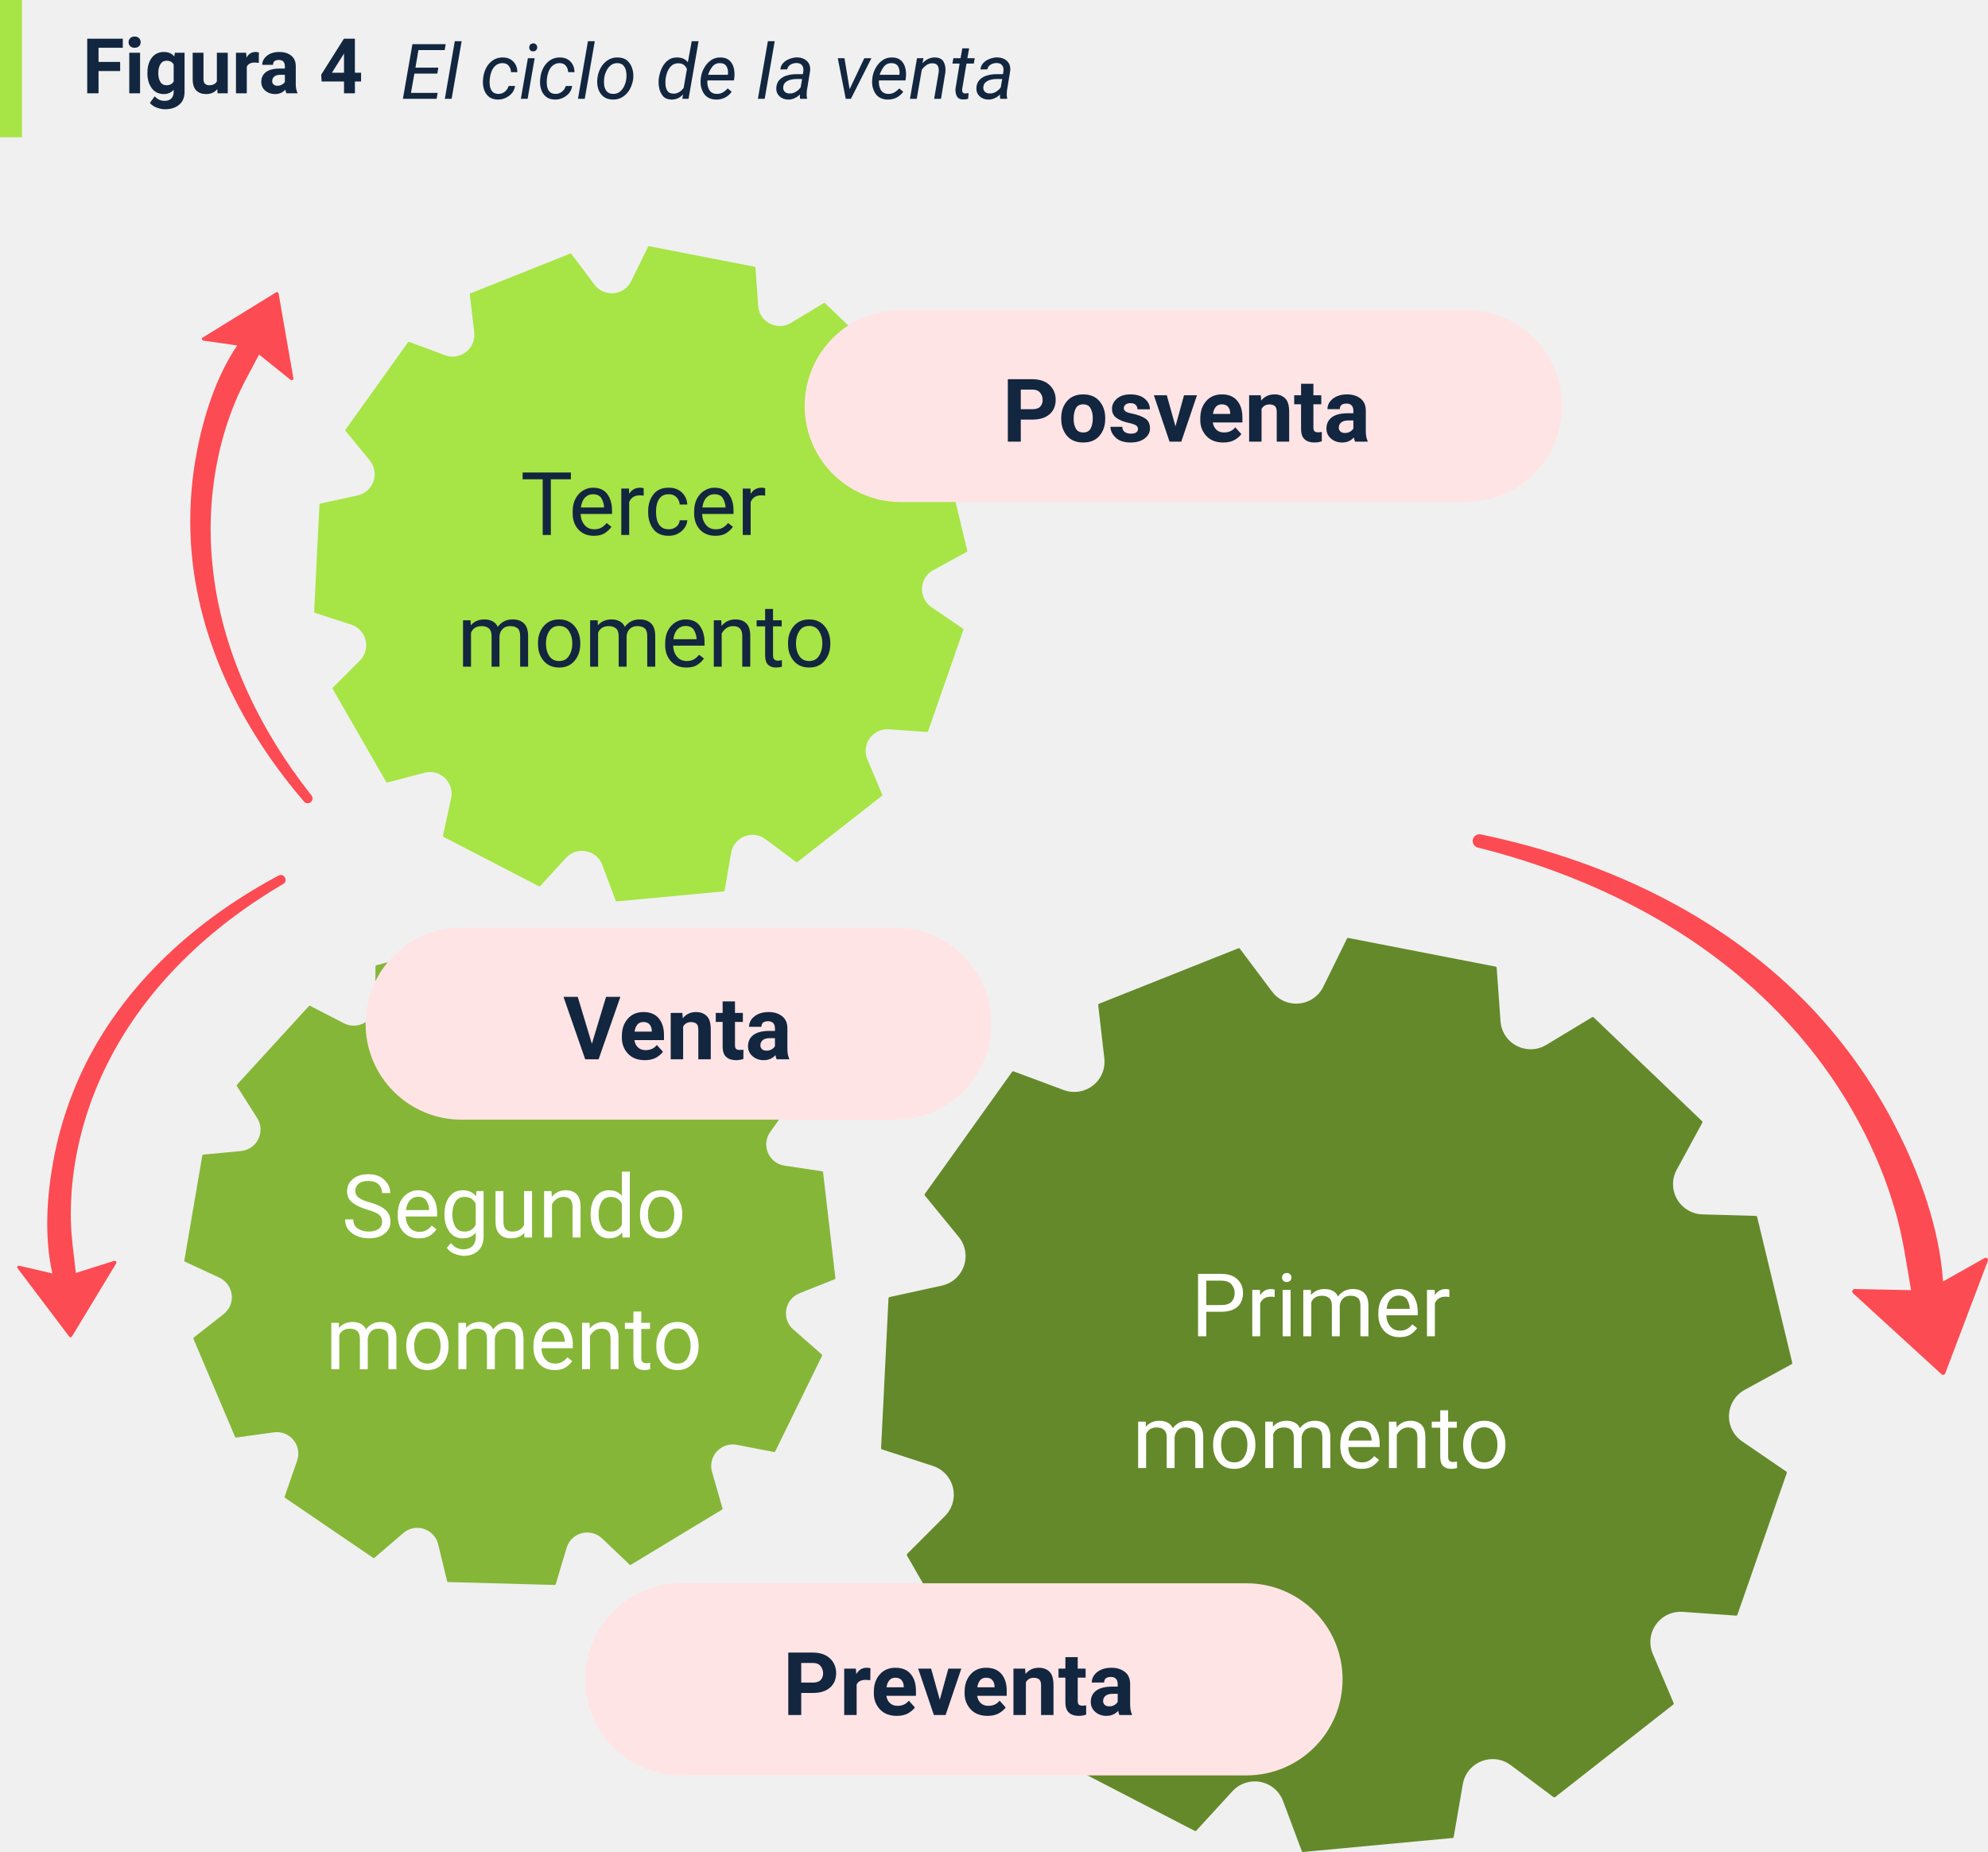
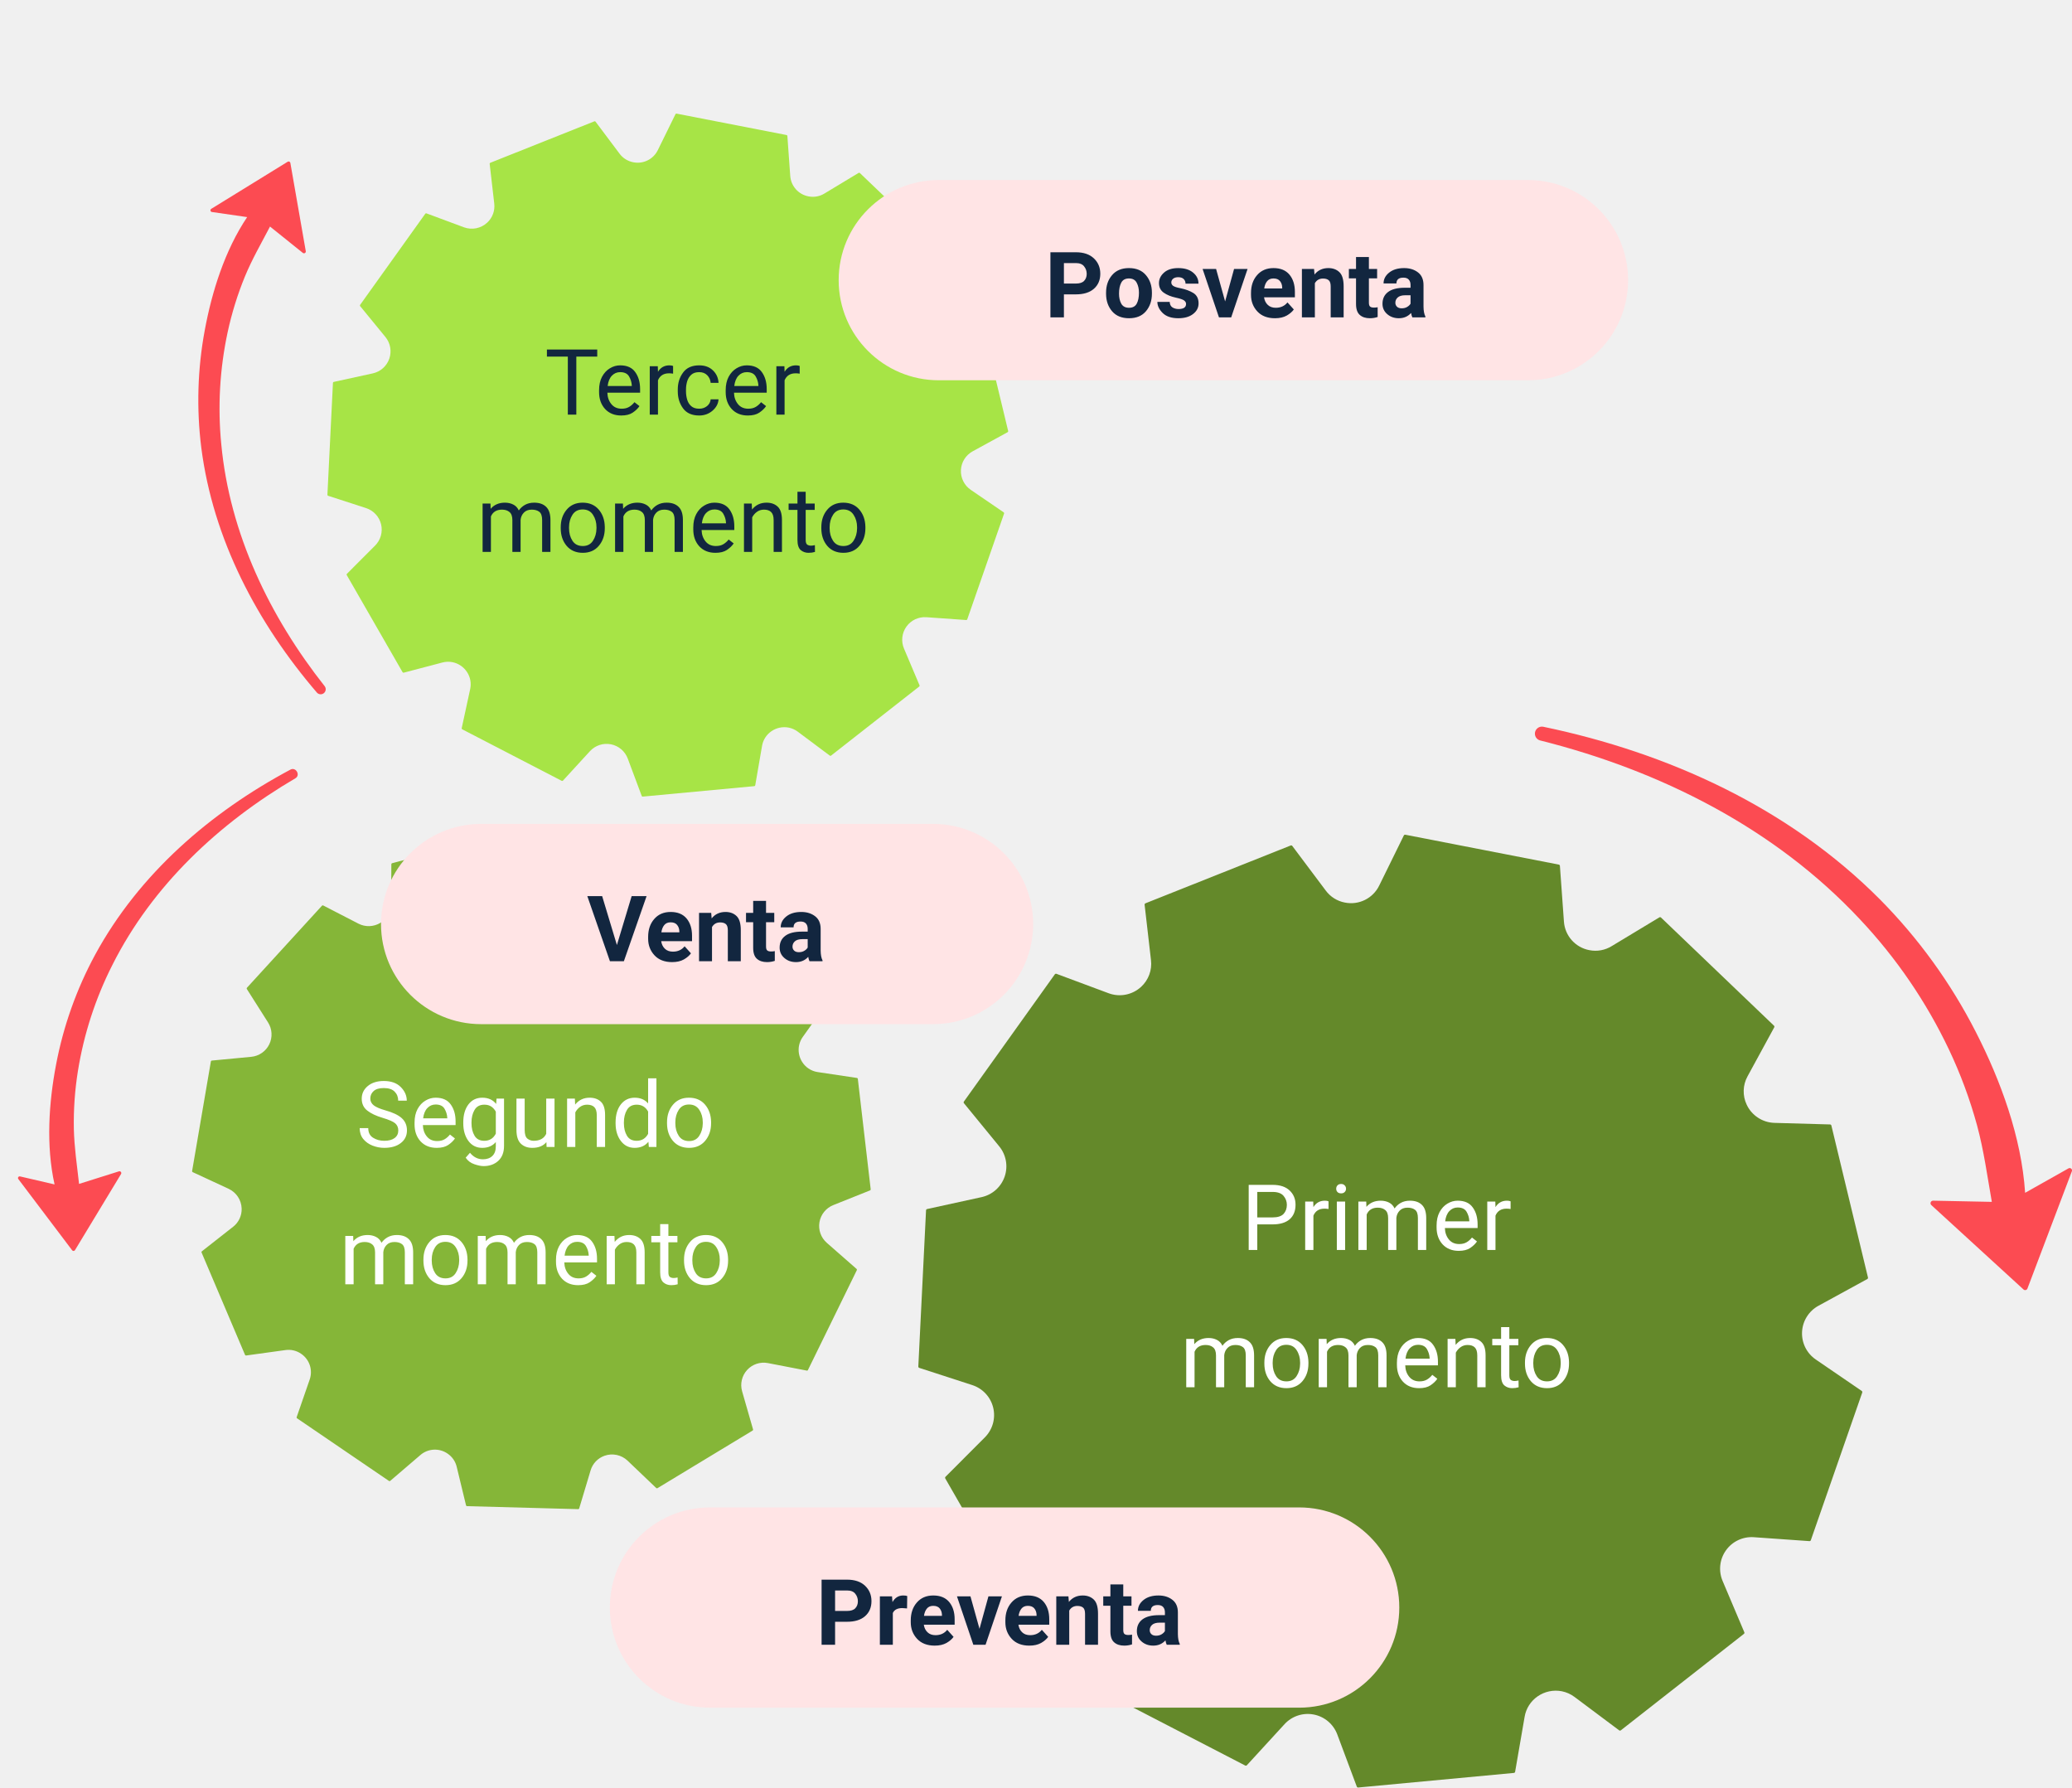
- <svg xmlns="http://www.w3.org/2000/svg" width="362.198" height="337.422" viewBox="0 0 362.198 337.422">
+ <svg xmlns="http://www.w3.org/2000/svg" width="362.198" height="312.422" viewBox="0 0 362.198 312.422">
  <defs>
    <clipPath id="clip-path">
      <rect id="Rectángulo_90241" data-name="Rectángulo 90241" width="362.198" height="312.422" transform="translate(-12.604)" fill="none" />
    </clipPath>
  </defs>
-   <g id="Grupo_149665" data-name="Grupo 149665" transform="translate(-4610 10454.122)">
-     <g id="Grupo_149010" data-name="Grupo 149010" transform="translate(52 181.878)">
-       <rect id="Rectángulo_90242" data-name="Rectángulo 90242" width="4" height="25" transform="translate(4558 -10636)" fill="#a7e446" />
-       <text id="Figura_4" data-name="Figura 4" transform="translate(4573 -10619)" fill="#12263f" font-size="14" font-family="Roboto-Bold, Roboto" font-weight="700">
-         <tspan x="0" y="0">Figura 4</tspan>
-       </text>
-       <text id="El_ciclo_de_la_venta" data-name="El ciclo de la venta" transform="translate(4631 -10618)" fill="#12263f" font-size="14" font-family="Roboto-Italic, Roboto" font-style="italic">
-         <tspan x="0" y="0">El ciclo de la venta</tspan>
-       </text>
+   <g id="Grupo_149011" data-name="Grupo 149011" transform="translate(-4612.396 10415.465)">
+     <g id="Grupo_149009" data-name="Grupo 149009" transform="translate(4625 -10415.465)">
+       <g id="Grupo_149008" data-name="Grupo 149008" clip-path="url(#clip-path)">
+         <path id="Trazado_249250" data-name="Trazado 249250" d="M196.412,104.481l-5.766-3.94a3.95,3.95,0,0,1,.332-6.726l6.127-3.352a.171.171,0,0,0,.085-.191l-4.585-19.049a.171.171,0,0,0-.163-.131l-6.981-.2A3.97,3.97,0,0,1,182,68.62a3.9,3.9,0,0,1,.109-3.566l3.342-6.132a.173.173,0,0,0-.032-.207L171.26,45.169a.173.173,0,0,0-.208-.023l-5.979,3.609a3.875,3.875,0,0,1-2.781.5,3.92,3.92,0,0,1-3.2-3.6l-.5-6.966a.171.171,0,0,0-.139-.156l-19.232-3.743a.172.172,0,0,0-.187.093l-3.079,6.269a3.919,3.919,0,0,1-4.315,2.135,3.872,3.872,0,0,1-2.391-1.507l-4.19-5.588a.173.173,0,0,0-.2-.057l-18.2,7.249a.172.172,0,0,0-.107.18l.8,6.938a3.905,3.905,0,0,1-1.237,3.347,3.963,3.963,0,0,1-4.065.807L95.5,52.222a.173.173,0,0,0-.2.06L83.9,68.222a.171.171,0,0,0,.007.209l4.423,5.4a3.95,3.95,0,0,1-2.215,6.36l-6.823,1.49a.172.172,0,0,0-.135.16l-.968,19.569a.172.172,0,0,0,.119.172l6.643,2.156a3.95,3.95,0,0,1,1.575,6.548l-4.935,4.943a.172.172,0,0,0-.027.207l9.766,16.986a.172.172,0,0,0,.193.08l6.754-1.777a3.93,3.93,0,0,1,1.761-.063,3.994,3.994,0,0,1,2.551,1.72,3.9,3.9,0,0,1,.553,3l-1.479,6.826a.171.171,0,0,0,.089.189l17.4,9.01a.172.172,0,0,0,.206-.036l4.721-5.147a3.95,3.95,0,0,1,6.61,1.287l2.446,6.541a.17.17,0,0,0,.128.108.174.174,0,0,0,.049,0l19.508-1.827a.172.172,0,0,0,.154-.142l1.189-6.882a3.9,3.9,0,0,1,1.637-2.573,3.993,3.993,0,0,1,3.011-.637,3.925,3.925,0,0,1,1.608.719L166.014,147a.173.173,0,0,0,.209,0l15.423-12.083a.173.173,0,0,0,.052-.2l-2.72-6.432a3.95,3.95,0,0,1,3.916-5.479l6.966.493a.173.173,0,0,0,.175-.115l6.442-18.5a.172.172,0,0,0-.066-.2" transform="translate(-33.559 -14.931)" fill="#a7e446" />
+         <path id="Trazado_249251" data-name="Trazado 249251" d="M97.867,16.57a.32.32,0,0,1-.578-.123L96.107,9.176l-.035.015c-3.054,1.133-6.106,2.129-9.043,3.528a57.756,57.756,0,0,0-8.746,5.2A63.662,63.662,0,0,0,64.309,31.763C54.954,44.35,50.442,59.831,49.448,75.319a.881.881,0,0,1-1.754-.1c.38-16.031,4.428-32.076,13.629-45.364A66.722,66.722,0,0,1,75.537,14.987c5.4-4.142,11.912-8,18.706-9.709L90.253.484a.3.3,0,0,1,.292-.478l15.434,2.821a.305.305,0,0,1,.219.455Z" transform="translate(-42.967 97.083) rotate(-42)" fill="#fc4b52" />
+         <path id="Trazado_249252" data-name="Trazado 249252" d="M144.392,349.157l8.554-17.472a.171.171,0,0,0-.041-.2l-5.214-4.57a3.921,3.921,0,0,1,1.13-6.59l6.439-2.574a.172.172,0,0,0,.106-.179l-2.25-19.322a.174.174,0,0,0-.144-.149l-6.858-1.026a3.893,3.893,0,0,1-1.631-.632,3.965,3.965,0,0,1-1.654-2.57,3.874,3.874,0,0,1,.671-2.952l4.025-5.647a.17.17,0,0,0-.007-.207l-12.34-15.039a.173.173,0,0,0-.035-.033.171.171,0,0,0-.166-.015l-6.324,2.844a3.922,3.922,0,0,1-5.526-3.765l.334-6.926a.171.171,0,0,0-.119-.171l-18.511-5.98a.171.171,0,0,0-.2.069l-3.782,5.812a3.877,3.877,0,0,1-2.5,1.706,3.967,3.967,0,0,1-3-.6,3.891,3.891,0,0,1-1.186-1.286L90.7,255.671a.171.171,0,0,0-.192-.079l-18.806,4.976a.172.172,0,0,0-.127.164l-.039,6.934a3.921,3.921,0,0,1-5.72,3.463l-6.162-3.18a.171.171,0,0,0-.2.037l-13.13,14.354a.17.17,0,0,0-.018.207L50.02,288.4a3.922,3.922,0,0,1-2.94,6.006l-6.9.656a.172.172,0,0,0-.152.142l-3.285,19.173a.172.172,0,0,0,.1.184l6.291,2.916a3.937,3.937,0,0,1,2.27,3.431,3.877,3.877,0,0,1-1.5,3.211L38.448,328.4a.17.17,0,0,0-.052.2L46,346.51a.173.173,0,0,0,.181.1l6.869-.948a3.847,3.847,0,0,1,2.734.634,3.891,3.891,0,0,1,1.508,4.536l-2.271,6.552a.17.17,0,0,0,.065.2l16.076,10.954a.172.172,0,0,0,.208-.011l5.266-4.511a3.891,3.891,0,0,1,4.773-.256A3.847,3.847,0,0,1,83,366.071l1.631,6.739a.171.171,0,0,0,.162.131l19.446.523a.172.172,0,0,0,.168-.122L106.4,366.7a3.877,3.877,0,0,1,2.44-2.568,3.941,3.941,0,0,1,4.024.857l5.016,4.788a.171.171,0,0,0,.207.023l16.642-10.073a.17.17,0,0,0,.075-.193l-1.915-6.665a3.922,3.922,0,0,1,4.513-4.934l6.808,1.316a.17.17,0,0,0,.186-.093" transform="translate(-15.767 -109.697)" fill="#85b638" />
+         <path id="Trazado_249253" data-name="Trazado 249253" d="M17.25,345.754a.317.317,0,0,0-.49-.323L10.8,349.678c-.005-.012-.009-.023-.014-.035-1.334-2.946-2.764-5.8-3.828-8.845a57.294,57.294,0,0,1-2.441-9.8,63.2,63.2,0,0,1,0-19.529c2.345-15.393,10.115-29.392,20.347-40.913.714-.8-.545-1.948-1.293-1.171C12.533,280.849,4.042,294.914,1.1,310.688a66.256,66.256,0,0,0-.562,20.418c.848,6.7,2.681,13.989,6.218,19.98l-6.169.533a.293.293,0,0,0-.134.54l12.773,8.917a.3.3,0,0,0,.474-.163Z" transform="matrix(0.951, 0.309, -0.309, 0.951, 98.994, -128.959)" fill="#fc4b52" />
+         <path id="Trazado_249254" data-name="Trazado 249254" d="M415.313,244.731l-8.044-5.5a5.511,5.511,0,0,1,.464-9.384l8.547-4.676a.24.24,0,0,0,.118-.267L410,198.335a.239.239,0,0,0-.227-.184l-9.739-.275a5.538,5.538,0,0,1-4.834-3.17,5.448,5.448,0,0,1,.151-4.975l4.662-8.553a.241.241,0,0,0-.045-.289l-19.747-18.9a.242.242,0,0,0-.29-.032l-8.342,5.034a5.409,5.409,0,0,1-3.88.7,5.468,5.468,0,0,1-4.462-5.019l-.7-9.718a.241.241,0,0,0-.193-.219l-26.829-5.221a.241.241,0,0,0-.261.13l-4.3,8.744a5.468,5.468,0,0,1-6.019,2.98,5.4,5.4,0,0,1-3.335-2.1l-5.845-7.795a.241.241,0,0,0-.281-.078L290.1,159.5a.24.24,0,0,0-.15.251l1.114,9.679a5.448,5.448,0,0,1-1.725,4.669,5.533,5.533,0,0,1-5.67,1.125l-9.132-3.4a.242.242,0,0,0-.279.085L258.36,194.151a.239.239,0,0,0,.01.292l6.169,7.54a5.51,5.51,0,0,1-3.089,8.873l-9.519,2.079a.238.238,0,0,0-.188.223l-1.35,27.3a.238.238,0,0,0,.166.24l9.267,3.008a5.51,5.51,0,0,1,2.2,9.135l-6.884,6.894a.24.24,0,0,0-.038.289l13.623,23.7a.241.241,0,0,0,.269.113l9.423-2.48a5.471,5.471,0,0,1,2.456-.087,5.572,5.572,0,0,1,3.56,2.4,5.446,5.446,0,0,1,.771,4.184l-2.063,9.522a.24.24,0,0,0,.124.264L307.537,310.2a.24.24,0,0,0,.287-.051l6.585-7.18a5.51,5.51,0,0,1,9.221,1.795l3.413,9.126a.239.239,0,0,0,.179.151.25.25,0,0,0,.068,0l27.213-2.549a.241.241,0,0,0,.215-.2l1.658-9.6a5.446,5.446,0,0,1,2.284-3.589,5.572,5.572,0,0,1,4.2-.889,5.472,5.472,0,0,1,2.244,1l7.8,5.832a.241.241,0,0,0,.292,0l21.515-16.856a.24.24,0,0,0,.073-.283l-3.8-8.973a5.51,5.51,0,0,1,5.463-7.642l9.718.687a.239.239,0,0,0,.244-.16l8.987-25.812a.241.241,0,0,0-.091-.278" transform="translate(-102.469 -1.622)" fill="#64892a" />
+         <path id="Trazado_249255" data-name="Trazado 249255" d="M503.247,196.678a.446.446,0,0,1,.313-.763l10.275.208c0-.018-.009-.034-.012-.053-.787-4.476-1.385-8.914-2.568-13.3a80.562,80.562,0,0,0-4.937-13.31,88.786,88.786,0,0,0-15.479-22.654c-14.919-16-35.025-26.087-56.027-31.346a1.229,1.229,0,0,1,.574-2.383c21.9,4.553,42.9,14.143,58.818,30.111a93.084,93.084,0,0,1,16.831,23.244c4.326,8.447,7.975,18.355,8.618,28.109l7.581-4.27a.412.412,0,0,1,.583.521l-7.754,20.467a.426.426,0,0,1-.68.187Z" transform="translate(-178.253 13.937)" fill="#fc4b52" />
+       </g>
    </g>
-     <g id="Grupo_149011" data-name="Grupo 149011" transform="translate(-2.396 -13.657)">
-       <g id="Grupo_149009" data-name="Grupo 149009" transform="translate(4625 -10415.465)">
-         <g id="Grupo_149008" data-name="Grupo 149008" clip-path="url(#clip-path)">
-           <path id="Trazado_249250" data-name="Trazado 249250" d="M196.412,104.481l-5.766-3.94a3.95,3.95,0,0,1,.332-6.726l6.127-3.352a.171.171,0,0,0,.085-.191l-4.585-19.049a.171.171,0,0,0-.163-.131l-6.981-.2A3.97,3.97,0,0,1,182,68.62a3.9,3.9,0,0,1,.109-3.566l3.342-6.132a.173.173,0,0,0-.032-.207L171.26,45.169a.173.173,0,0,0-.208-.023l-5.979,3.609a3.875,3.875,0,0,1-2.781.5,3.92,3.92,0,0,1-3.2-3.6l-.5-6.966a.171.171,0,0,0-.139-.156l-19.232-3.743a.172.172,0,0,0-.187.093l-3.079,6.269a3.919,3.919,0,0,1-4.315,2.135,3.872,3.872,0,0,1-2.391-1.507l-4.19-5.588a.173.173,0,0,0-.2-.057l-18.2,7.249a.172.172,0,0,0-.107.18l.8,6.938a3.905,3.905,0,0,1-1.237,3.347,3.963,3.963,0,0,1-4.065.807L95.5,52.222a.173.173,0,0,0-.2.06L83.9,68.222a.171.171,0,0,0,.007.209l4.423,5.4a3.95,3.95,0,0,1-2.215,6.36l-6.823,1.49a.172.172,0,0,0-.135.16l-.968,19.569a.172.172,0,0,0,.119.172l6.643,2.156a3.95,3.95,0,0,1,1.575,6.548l-4.935,4.943a.172.172,0,0,0-.027.207l9.766,16.986a.172.172,0,0,0,.193.08l6.754-1.777a3.93,3.93,0,0,1,1.761-.063,3.994,3.994,0,0,1,2.551,1.72,3.9,3.9,0,0,1,.553,3l-1.479,6.826a.171.171,0,0,0,.089.189l17.4,9.01a.172.172,0,0,0,.206-.036l4.721-5.147a3.95,3.95,0,0,1,6.61,1.287l2.446,6.541a.17.17,0,0,0,.128.108.174.174,0,0,0,.049,0l19.508-1.827a.172.172,0,0,0,.154-.142l1.189-6.882a3.9,3.9,0,0,1,1.637-2.573,3.993,3.993,0,0,1,3.011-.637,3.925,3.925,0,0,1,1.608.719L166.014,147a.173.173,0,0,0,.209,0l15.423-12.083a.173.173,0,0,0,.052-.2l-2.72-6.432a3.95,3.95,0,0,1,3.916-5.479l6.966.493a.173.173,0,0,0,.175-.115l6.442-18.5a.172.172,0,0,0-.066-.2" transform="translate(-33.559 -14.931)" fill="#a7e446" />
-           <path id="Trazado_249251" data-name="Trazado 249251" d="M97.867,16.57a.32.32,0,0,1-.578-.123L96.107,9.176l-.035.015c-3.054,1.133-6.106,2.129-9.043,3.528a57.756,57.756,0,0,0-8.746,5.2A63.662,63.662,0,0,0,64.309,31.763C54.954,44.35,50.442,59.831,49.448,75.319a.881.881,0,0,1-1.754-.1c.38-16.031,4.428-32.076,13.629-45.364A66.722,66.722,0,0,1,75.537,14.987c5.4-4.142,11.912-8,18.706-9.709L90.253.484a.3.3,0,0,1,.292-.478l15.434,2.821a.305.305,0,0,1,.219.455Z" transform="translate(-42.967 97.083) rotate(-42)" fill="#fc4b52" />
-           <path id="Trazado_249252" data-name="Trazado 249252" d="M144.392,349.157l8.554-17.472a.171.171,0,0,0-.041-.2l-5.214-4.57a3.921,3.921,0,0,1,1.13-6.59l6.439-2.574a.172.172,0,0,0,.106-.179l-2.25-19.322a.174.174,0,0,0-.144-.149l-6.858-1.026a3.893,3.893,0,0,1-1.631-.632,3.965,3.965,0,0,1-1.654-2.57,3.874,3.874,0,0,1,.671-2.952l4.025-5.647a.17.17,0,0,0-.007-.207l-12.34-15.039a.173.173,0,0,0-.035-.033.171.171,0,0,0-.166-.015l-6.324,2.844a3.922,3.922,0,0,1-5.526-3.765l.334-6.926a.171.171,0,0,0-.119-.171l-18.511-5.98a.171.171,0,0,0-.2.069l-3.782,5.812a3.877,3.877,0,0,1-2.5,1.706,3.967,3.967,0,0,1-3-.6,3.891,3.891,0,0,1-1.186-1.286L90.7,255.671a.171.171,0,0,0-.192-.079l-18.806,4.976a.172.172,0,0,0-.127.164l-.039,6.934a3.921,3.921,0,0,1-5.72,3.463l-6.162-3.18a.171.171,0,0,0-.2.037l-13.13,14.354a.17.17,0,0,0-.018.207L50.02,288.4a3.922,3.922,0,0,1-2.94,6.006l-6.9.656a.172.172,0,0,0-.152.142l-3.285,19.173a.172.172,0,0,0,.1.184l6.291,2.916a3.937,3.937,0,0,1,2.27,3.431,3.877,3.877,0,0,1-1.5,3.211L38.448,328.4a.17.17,0,0,0-.052.2L46,346.51a.173.173,0,0,0,.181.1l6.869-.948a3.847,3.847,0,0,1,2.734.634,3.891,3.891,0,0,1,1.508,4.536l-2.271,6.552a.17.17,0,0,0,.065.2l16.076,10.954a.172.172,0,0,0,.208-.011l5.266-4.511a3.891,3.891,0,0,1,4.773-.256A3.847,3.847,0,0,1,83,366.071l1.631,6.739a.171.171,0,0,0,.162.131l19.446.523a.172.172,0,0,0,.168-.122L106.4,366.7a3.877,3.877,0,0,1,2.44-2.568,3.941,3.941,0,0,1,4.024.857l5.016,4.788a.171.171,0,0,0,.207.023l16.642-10.073a.17.17,0,0,0,.075-.193l-1.915-6.665a3.922,3.922,0,0,1,4.513-4.934l6.808,1.316a.17.17,0,0,0,.186-.093" transform="translate(-15.767 -109.697)" fill="#85b638" />
-           <path id="Trazado_249253" data-name="Trazado 249253" d="M17.25,345.754a.317.317,0,0,0-.49-.323L10.8,349.678c-.005-.012-.009-.023-.014-.035-1.334-2.946-2.764-5.8-3.828-8.845a57.294,57.294,0,0,1-2.441-9.8,63.2,63.2,0,0,1,0-19.529c2.345-15.393,10.115-29.392,20.347-40.913.714-.8-.545-1.948-1.293-1.171C12.533,280.849,4.042,294.914,1.1,310.688a66.256,66.256,0,0,0-.562,20.418c.848,6.7,2.681,13.989,6.218,19.98l-6.169.533a.293.293,0,0,0-.134.54l12.773,8.917a.3.3,0,0,0,.474-.163Z" transform="matrix(0.951, 0.309, -0.309, 0.951, 98.994, -128.959)" fill="#fc4b52" />
-           <path id="Trazado_249254" data-name="Trazado 249254" d="M415.313,244.731l-8.044-5.5a5.511,5.511,0,0,1,.464-9.384l8.547-4.676a.24.24,0,0,0,.118-.267L410,198.335a.239.239,0,0,0-.227-.184l-9.739-.275a5.538,5.538,0,0,1-4.834-3.17,5.448,5.448,0,0,1,.151-4.975l4.662-8.553a.241.241,0,0,0-.045-.289l-19.747-18.9a.242.242,0,0,0-.29-.032l-8.342,5.034a5.409,5.409,0,0,1-3.88.7,5.468,5.468,0,0,1-4.462-5.019l-.7-9.718a.241.241,0,0,0-.193-.219l-26.829-5.221a.241.241,0,0,0-.261.13l-4.3,8.744a5.468,5.468,0,0,1-6.019,2.98,5.4,5.4,0,0,1-3.335-2.1l-5.845-7.795a.241.241,0,0,0-.281-.078L290.1,159.5a.24.24,0,0,0-.15.251l1.114,9.679a5.448,5.448,0,0,1-1.725,4.669,5.533,5.533,0,0,1-5.67,1.125l-9.132-3.4a.242.242,0,0,0-.279.085L258.36,194.151a.239.239,0,0,0,.01.292l6.169,7.54a5.51,5.51,0,0,1-3.089,8.873l-9.519,2.079a.238.238,0,0,0-.188.223l-1.35,27.3a.238.238,0,0,0,.166.24l9.267,3.008a5.51,5.51,0,0,1,2.2,9.135l-6.884,6.894a.24.24,0,0,0-.038.289l13.623,23.7a.241.241,0,0,0,.269.113l9.423-2.48a5.471,5.471,0,0,1,2.456-.087,5.572,5.572,0,0,1,3.56,2.4,5.446,5.446,0,0,1,.771,4.184l-2.063,9.522a.24.24,0,0,0,.124.264L307.537,310.2a.24.24,0,0,0,.287-.051l6.585-7.18a5.51,5.51,0,0,1,9.221,1.795l3.413,9.126a.239.239,0,0,0,.179.151.25.25,0,0,0,.068,0l27.213-2.549a.241.241,0,0,0,.215-.2l1.658-9.6a5.446,5.446,0,0,1,2.284-3.589,5.572,5.572,0,0,1,4.2-.889,5.472,5.472,0,0,1,2.244,1l7.8,5.832a.241.241,0,0,0,.292,0l21.515-16.856a.24.24,0,0,0,.073-.283l-3.8-8.973a5.51,5.51,0,0,1,5.463-7.642l9.718.687a.239.239,0,0,0,.244-.16l8.987-25.812a.241.241,0,0,0-.091-.278" transform="translate(-102.469 -1.622)" fill="#64892a" />
-           <path id="Trazado_249255" data-name="Trazado 249255" d="M503.247,196.678a.446.446,0,0,1,.313-.763l10.275.208c0-.018-.009-.034-.012-.053-.787-4.476-1.385-8.914-2.568-13.3a80.562,80.562,0,0,0-4.937-13.31,88.786,88.786,0,0,0-15.479-22.654c-14.919-16-35.025-26.087-56.027-31.346a1.229,1.229,0,0,1,.574-2.383c21.9,4.553,42.9,14.143,58.818,30.111a93.084,93.084,0,0,1,16.831,23.244c4.326,8.447,7.975,18.355,8.618,28.109l7.581-4.27a.412.412,0,0,1,.583.521l-7.754,20.467a.426.426,0,0,1-.68.187Z" transform="translate(-178.253 13.937)" fill="#fc4b52" />
-         </g>
-       </g>
-       <text id="Tercer_momento" data-name="Tercer momento" transform="translate(4730 -10343)" fill="#12263f" font-size="16" font-family="Roboto-Regular, Roboto">
-         <tspan x="-22.777" y="0">Tercer</tspan>
-         <tspan x="-34.336" y="24">momento</tspan>
-       </text>
-       <text id="Primer_momento" data-name="Primer momento" transform="translate(4853 -10197)" fill="#fff" font-size="16" font-family="Roboto-Regular, Roboto">
-         <tspan x="-23.652" y="0">Primer</tspan>
-         <tspan x="-34.336" y="24">momento</tspan>
-       </text>
-       <text id="Segundo_momento" data-name="Segundo momento" transform="translate(4706 -10215)" fill="#fff" font-size="16" font-family="Roboto-Regular, Roboto">
-         <tspan x="-31.371" y="0">Segundo</tspan>
-         <tspan x="-34.336" y="24">momento</tspan>
-       </text>
-       <rect id="Rectángulo_90243" data-name="Rectángulo 90243" width="138" height="35" rx="17.5" transform="translate(4759 -10384)" fill="#ffe4e5" />
-       <text id="Posventa" transform="translate(4795 -10360)" fill="#12263f" font-size="16" font-family="Roboto-Bold, Roboto" font-weight="700">
-         <tspan x="0" y="0">Posventa</tspan>
-       </text>
-       <rect id="Rectángulo_90244" data-name="Rectángulo 90244" width="138" height="35" rx="17.5" transform="translate(4719 -10152)" fill="#ffe4e5" />
-       <text id="Preventa" transform="translate(4755 -10128)" fill="#12263f" font-size="16" font-family="Roboto-Bold, Roboto" font-weight="700">
-         <tspan x="0" y="0">Preventa</tspan>
-       </text>
-       <rect id="Rectángulo_90245" data-name="Rectángulo 90245" width="114" height="35" rx="17.5" transform="translate(4679 -10271.465)" fill="#ffe4e5" />
-       <text id="Venta" transform="translate(4715 -10247.465)" fill="#12263f" font-size="16" font-family="Roboto-Bold, Roboto" font-weight="700">
-         <tspan x="0" y="0">Venta</tspan>
-       </text>
-     </g>
+     <text id="Tercer_momento" data-name="Tercer momento" transform="translate(4730 -10343)" fill="#12263f" font-size="16" font-family="Roboto-Regular, Roboto">
+       <tspan x="-22.391" y="0">Tercer</tspan>
+       <tspan x="-34.336" y="24">momento</tspan>
+     </text>
+     <text id="Primer_momento" data-name="Primer momento" transform="translate(4853 -10197)" fill="#fff" font-size="16" font-family="Roboto-Regular, Roboto">
+       <tspan x="-23.652" y="0">Primer</tspan>
+       <tspan x="-34.336" y="24">momento</tspan>
+     </text>
+     <text id="Segundo_momento" data-name="Segundo momento" transform="translate(4706 -10215)" fill="#fff" font-size="16" font-family="Roboto-Regular, Roboto">
+       <tspan x="-31.371" y="0">Segundo</tspan>
+       <tspan x="-34.336" y="24">momento</tspan>
+     </text>
+     <rect id="Rectángulo_90243" data-name="Rectángulo 90243" width="138" height="35" rx="17.5" transform="translate(4759 -10384)" fill="#ffe4e5" />
+     <text id="Posventa" transform="translate(4795 -10360)" fill="#12263f" font-size="16" font-family="Roboto-Bold, Roboto" font-weight="700">
+       <tspan x="0" y="0">Posventa</tspan>
+     </text>
+     <rect id="Rectángulo_90244" data-name="Rectángulo 90244" width="138" height="35" rx="17.5" transform="translate(4719 -10152)" fill="#ffe4e5" />
+     <text id="Preventa" transform="translate(4755 -10128)" fill="#12263f" font-size="16" font-family="Roboto-Bold, Roboto" font-weight="700">
+       <tspan x="0" y="0">Preventa</tspan>
+     </text>
+     <rect id="Rectángulo_90245" data-name="Rectángulo 90245" width="114" height="35" rx="17.5" transform="translate(4679 -10271.465)" fill="#ffe4e5" />
+     <text id="Venta" transform="translate(4715 -10247.465)" fill="#12263f" font-size="16" font-family="Roboto-Bold, Roboto" font-weight="700">
+       <tspan x="0" y="0">Venta</tspan>
+     </text>
  </g>
</svg>
